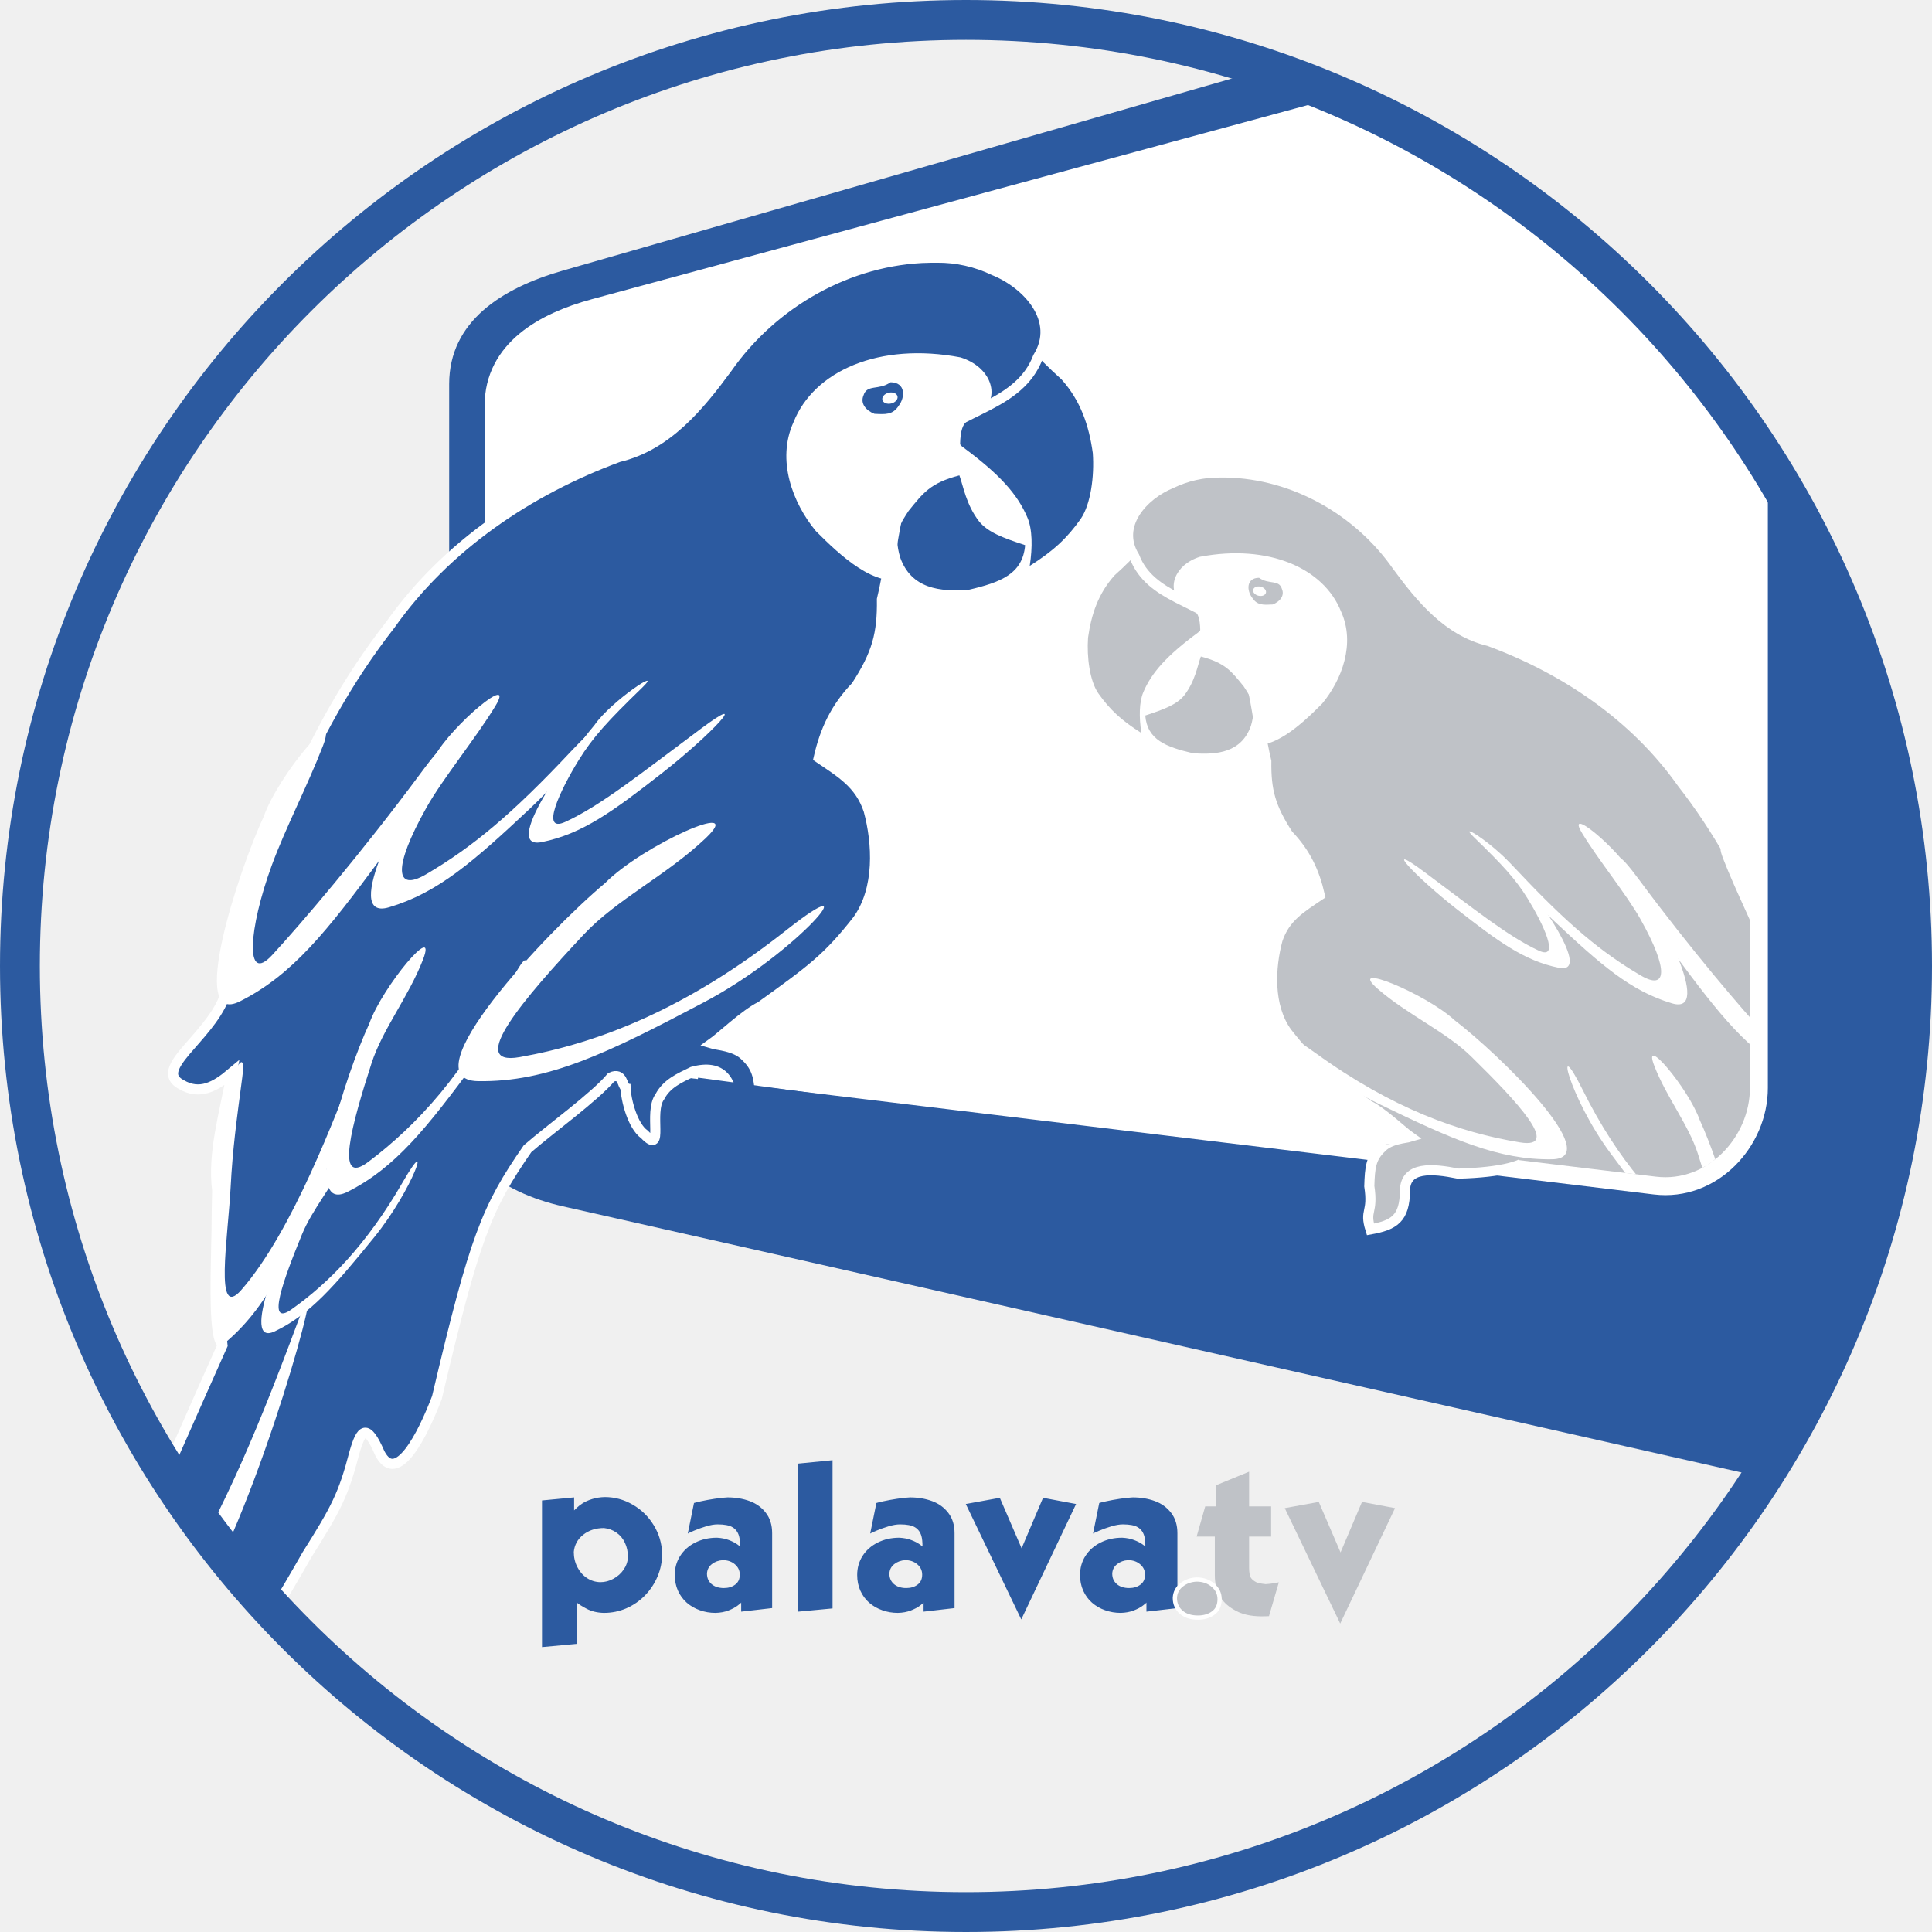
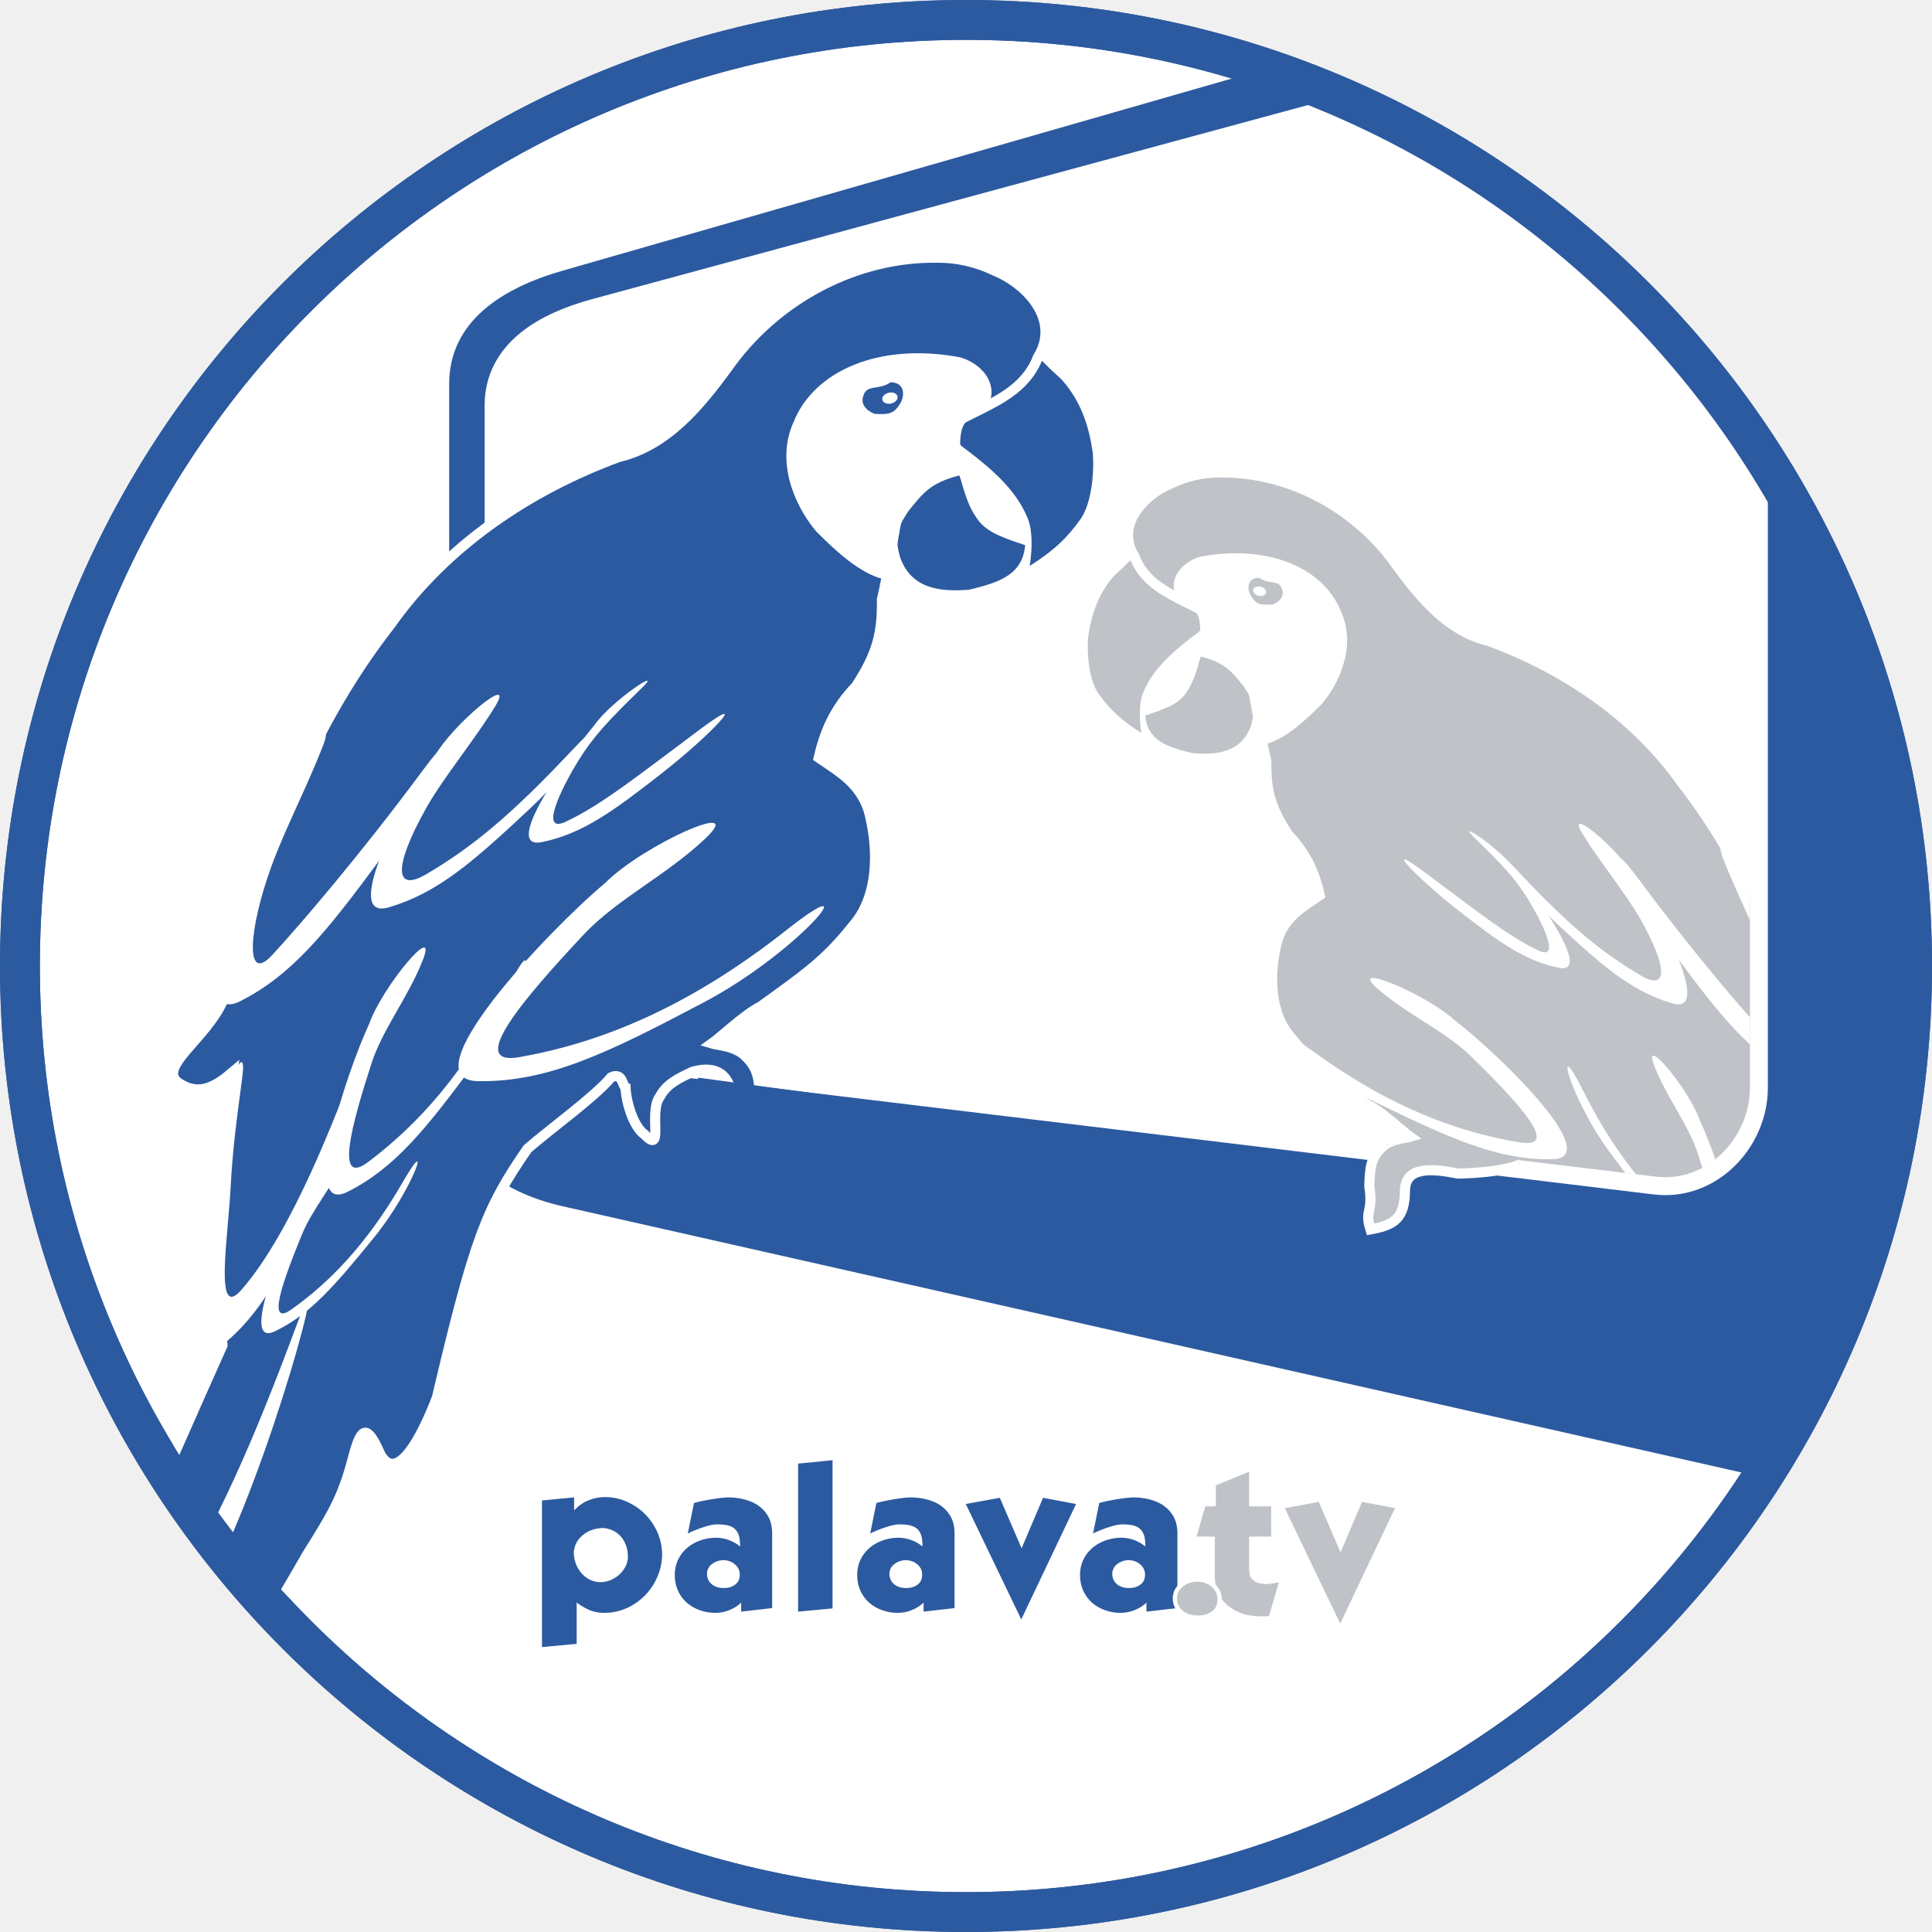
<svg xmlns="http://www.w3.org/2000/svg" id="svg2" version="1.1" xml:space="preserve" width="455.737" height="455.737" viewBox="0 0 455.737 455.738">
  <defs id="defs6">
    <clipPath clipPathUnits="userSpaceOnUse" id="clipPath22">
      <path d="m 120,781.89 353,0 0,-353 -353,0 0,353 z" id="path24" />
    </clipPath>
    <clipPath clipPathUnits="userSpaceOnUse" id="clipPath28">
      <path d="m 472.535,605.284 c 0,-97.179 -78.777,-175.957 -175.953,-175.957 -97.18,0 -175.957,78.778 -175.957,175.957 0,97.176 78.777,175.957 175.957,175.957 97.176,0 175.953,-78.781 175.953,-175.957 z" id="path30" />
    </clipPath>
    <clipPath clipPathUnits="userSpaceOnUse" id="clipPath38">
      <path d="m 111,403 372,0 0,403 -372,0 0,-403 z" id="path40" />
    </clipPath>
    <clipPath clipPathUnits="userSpaceOnUse" id="clipPath84">
      <path d="m 208,783 236,0 0,-219 -236,0 0,219 z" id="path86" />
    </clipPath>
    <clipPath clipPathUnits="userSpaceOnUse" id="clipPath90">
      <path d="m 226.305,727.402 199.918,54.207 c 9.445,2.563 17.734,-7.468 17.734,-16.75 l 0,-183.031 c 0,-9.281 -8.004,-17.926 -17.734,-16.75 l -199.918,24.133 c -9.731,1.176 -17.739,7.469 -17.739,16.75 l 0,104.691 c 0,9.278 8.293,14.188 17.739,16.75 z" id="path92" />
    </clipPath>
    <clipPath clipPathUnits="userSpaceOnUse" id="clipPath100">
      <path d="m 318,414 178,0 0,285 -178,0 0,-285 z" id="path102" />
    </clipPath>
    <clipPath clipPathUnits="userSpaceOnUse" id="clipPath140">
      <path d="m 356,573 45,0 0,-43 -45,0 0,43 z" id="path142" />
    </clipPath>
    <clipPath clipPathUnits="userSpaceOnUse" id="clipPath146">
      <path d="m 363.125,572.375 37.344,-3.543 -3.543,-38.164 -40.071,6.816 6.27,34.891 z" id="path148" />
    </clipPath>
    <clipPath clipPathUnits="userSpaceOnUse" id="clipPath156">
      <path d="m 370,554 34,0 0,22 -34,0 0,-22 z" id="path158" />
    </clipPath>
  </defs>
  <g id="layer2" style="display:none" transform="translate(2.568744,1.16875)">
    <g id="g12" transform="matrix(1.245488,0,0,-1.245488,-143.3868,979.8714)">
      <path d="m 478.035,605.284 c 0,-100.215 -81.238,-181.457 -181.453,-181.457 -100.215,0 -181.457,81.242 -181.457,181.457 0,100.215 81.242,181.453 181.457,181.453 100.215,0 181.453,-81.238 181.453,-181.453 z" style="fill:#2c5aa0;fill-opacity:1;fill-rule:nonzero;stroke:none" id="path14" />
      <path d="m 472.535,605.284 c 0,-97.179 -78.777,-175.957 -175.953,-175.957 -97.18,0 -175.957,78.778 -175.957,175.957 0,97.176 78.777,175.957 175.957,175.957 97.176,0 175.953,-78.781 175.953,-175.957 z" style="fill:#ffffff;fill-opacity:1;fill-rule:nonzero;stroke:none" id="path16" />
    </g>
+   </g>
+   <g style="display:inline" id="g4243" transform="translate(2.568744,1.16875)">
+     <circle r="223.169" cy="226.7" cx="225.3" id="circle4245" style="display:inline;opacity:1;fill:#ffffff;fill-opacity:1;stroke:#2c5aa0;stroke-width:9.4;stroke-miterlimit:4;stroke-dasharray:none;stroke-dashoffset:0;stroke-opacity:1" />
  </g>
  <g id="g10" transform="matrix(1.25,0,0,-1.25,-142.1563,983.7713)" style="display:inline">
    <g id="g18">
      <g id="g20" clip-path="url(#clipPath22)">
        <g id="g26" clip-path="url(#clipPath28)">
          <g id="g32" transform="translate(0,-0.110229)">
            <g id="g34">
              <g id="g36" clip-path="url(#clipPath38)">
                <g id="g42">
                  <path d="m 219.891,736.047 241.218,69.258 c 11.395,3.273 21.399,-9.543 21.399,-21.399 l 0,-257.488 c 0,-11.856 -9.836,-24.012 -21.399,-21.398 l -241.218,54.472 c -11.567,2.61 -21.403,9.543 -21.403,21.399 l 0,133.754 c 0,11.855 10.008,18.128 21.403,21.402 z" style="fill:#2c5aa0;fill-opacity:1;fill-rule:nonzero;stroke:none" id="path44" />
                  <g id="g46" transform="matrix(1,0,0,-1,0,842)">
                    <path d="M 226.305,114.598 426.223,60.391 c 9.445,-2.563 17.734,7.468 17.734,16.75 l 0,183.031 c 0,9.281 -8.004,17.926 -17.734,16.75 L 226.305,252.789 c -9.731,-1.176 -17.739,-7.469 -17.739,-16.75 l 0,-104.691 c 0,-9.278 8.293,-14.188 17.739,-16.75 z" style="fill:#ffffff;fill-opacity:1;fill-rule:nonzero;stroke:#ffffff;stroke-width:6.761;stroke-linecap:butt;stroke-linejoin:miter;stroke-miterlimit:4;stroke-dasharray:none;stroke-opacity:1" id="path48" />
                  </g>
                  <path d="m 308.734,721.051 c 0.149,-0.696 3.129,-3.571 5.297,-5.508 3.629,-4.047 5.199,-8.727 5.918,-13.934 0.305,-4.371 -0.383,-9.621 -2.273,-12.386 -2.582,-3.657 -5.156,-6.055 -9.629,-8.883 0.547,3.547 0.5,6.926 -0.438,9.113 -1.836,4.352 -5.195,8.145 -12.211,13.32 -2.375,1.817 -0.093,5.094 1.497,7.653 3.667,3.344 5.41,5.941 8.777,8.746 0.89,0.769 1.668,2.23 3.062,1.879 z" style="fill:#2c5aa0;fill-opacity:1;fill-rule:nonzero;stroke:none" id="path50" />
                  <path d="m 294.77,697.418 c 0.757,-2.066 1.257,-5.496 3.714,-8.68 1.696,-2.058 4.407,-3.074 8.696,-4.488 -0.45,-5.457 -4.668,-7.02 -10.606,-8.41 -5.488,-0.43 -10.871,0.187 -12.972,6.078 -1.403,4.703 0.171,6.578 1.586,8.805 2.722,3.336 4.027,5.246 9.582,6.695 z" style="fill:#2c5aa0;fill-opacity:1;fill-rule:nonzero;stroke:none" id="path52" />
                  <g id="g54" transform="matrix(1,0,0,-1,0,842)">
                    <path d="m 289.066,103.504 c -15.117,0.316 -29.457,8.469 -38.089,20.812 -5.282,7.192 -11.391,14.657 -20.516,16.813 -16.961,6.254 -32.574,16.773 -43.09,31.664 -7.933,10.152 -14.207,21.5 -19.133,33.391 -2.187,2.91 -4.453,6.597 -6.672,11.269 -5.136,12.262 -2.664,13.957 -5.593,25.824 -3.09,7.672 -13.438,13.356 -8.067,16.246 3.532,2.082 6.485,0.407 9.578,-2.207 -1.441,7.879 -3.668,15.223 -2.773,22.204 -0.246,10.289 -0.199,18.515 1,29.222 -6.543,14.582 -7.746,17.61 -14.926,33.535 -4.73,10.926 -6.461,15.164 -10.738,23.395 -5.625,10.832 -6.352,13.105 -12.422,27.617 -3.406,8.512 -5.543,13.941 -5.52,18.352 0.317,4.23 1.145,6.504 3.336,11.25 3.719,-14.961 0.325,5.281 3.598,12.332 2.934,-18.192 7.086,-29.414 6.684,-23.457 -0.051,4.16 0.082,17.23 0.804,14.562 1.235,-3.211 3.496,-7.125 4.321,-10.609 1.183,-4.578 1.808,-7.781 3.332,-11.52 1.988,-5.719 2.23,2.735 0.488,10.309 2.035,-3.301 3.023,-4.094 5.652,-7.594 4.539,-5.726 11.242,-22.91 16.528,-33.738 5.472,-9.141 10.433,-17.172 14.82,-24.922 5.437,-8.625 6.859,-11.258 8.953,-19.32 1.27,-4.391 2.317,-5.496 4.785,0.203 3.196,6.179 8.071,-3.434 10.774,-10.539 7.117,-30.227 9.363,-35.778 17.09,-46.942 4.234,-3.695 12.714,-9.804 15.792,-13.492 2.196,-1 2.098,1.668 2.711,1.914 0.063,2.406 1.344,7.309 3.567,8.871 3.785,3.981 0.719,-4.179 2.902,-7.113 1.305,-2.496 3.699,-3.524 6.18,-4.723 5.59,-1.515 7.562,1.617 7.683,6.938 0.032,6.383 -0.414,7.461 4.809,8.414 1.395,-4.453 -0.68,-3.5 0.25,-9.645 -0.125,-4.16 -0.324,-6.324 -2.769,-8.621 -1.852,-1.949 -5.383,-2.097 -6.344,-2.394 1.672,-1.18 6.246,-5.543 9.226,-7.008 9.567,-6.883 12.637,-9.094 18.243,-16.254 4.308,-5.91 3.777,-14.641 2.125,-20.746 -1.684,-5.047 -5.231,-7.094 -9.422,-9.934 1.179,-5.148 3.132,-9.418 7.054,-13.496 3.961,-6.097 4.965,-9.867 4.879,-16.387 2.391,-9.855 2.297,-20.796 8.356,-29.355 6.179,-6.57 17.527,-7.059 21.082,-16.34 4.324,-6.984 -1.957,-13.812 -8.274,-16.371 -3.347,-1.609 -7.066,-2.457 -10.785,-2.414 -0.488,-0.004 -0.98,-0.008 -1.469,0 l 0,0.004 z" style="fill:#2c5aa0;fill-opacity:1;fill-rule:nonzero;stroke:#ffffff;stroke-width:1.908;stroke-linecap:butt;stroke-linejoin:miter;stroke-miterlimit:4;stroke-dasharray:none;stroke-opacity:1" id="path56" />
                  </g>
                  <path d="m 263.477,707.469 c -3.266,-7.16 -0.165,-15.281 4.207,-20.555 4.668,-4.68 11.187,-10.816 16.949,-8.992 -1.367,1.988 -2.102,4.437 -2.356,7.336 0.114,2.582 1.231,5.969 5.481,10.238 3.445,2.445 7.383,4.395 7.148,7.832 0.121,5.297 1.93,4.227 4.293,6.188 3.258,2.996 1.543,8.343 -4.207,10.164 -15.398,2.929 -27.683,-2.582 -31.515,-12.211 z" style="fill:#ffffff;fill-opacity:1;fill-rule:nonzero;stroke:none" id="path58" />
                  <path d="m 276.672,712.492 c -0.629,-1.488 0.422,-2.804 2.062,-3.457 2.02,-0.097 3.454,-0.246 4.575,1.508 1.246,1.582 1.359,4.422 -1.524,4.449 -2.242,-1.594 -4.453,-0.316 -5.113,-2.5 z" style="fill:#2c5aa0;fill-opacity:1;fill-rule:nonzero;stroke:none" id="path60" />
                  <path d="m 283.094,712.32 c 0.121,-0.558 -0.418,-1.16 -1.207,-1.34 -0.789,-0.175 -1.528,0.137 -1.649,0.696 -0.121,0.562 0.418,1.164 1.207,1.34 0.789,0.179 1.528,-0.133 1.649,-0.696 z" style="fill:#ffffff;fill-opacity:1;fill-rule:nonzero;stroke:none" id="path62" />
                  <path d="m 163.523,633.113 c -4.918,-10.621 -14.492,-40.004 -4.476,-34.929 9.91,5.015 16.332,13.152 26.449,26.82 10.117,13.668 17.551,29.625 7.938,16.644 -11.629,-15.707 -23.102,-29.074 -28.344,-34.75 -5.238,-5.671 -4.457,4.993 -0.067,16.957 2.559,6.981 6.668,14.84 9.641,22.508 3.215,8.282 -8.414,-5.558 -11.141,-13.25 z" style="fill:#ffffff;fill-opacity:1;fill-rule:nonzero;stroke:none" id="path64" />
                  <path d="m 195.762,644.441 c -5.703,-8.16 -17.985,-31.32 -8.625,-28.531 9.261,2.754 15.925,8.625 26.543,18.578 10.617,9.953 18.187,21.907 7.726,10.77 -10.965,-11.676 -18.496,-17.996 -27.324,-23.149 -5.73,-3.347 -6.324,1.141 0.113,12.606 3.086,5.5 9.399,13.207 13.016,19.183 3.906,6.454 -8.043,-3.425 -11.449,-9.457 z" style="fill:#ffffff;fill-opacity:1;fill-rule:nonzero;stroke:none" id="path66" />
                  <path d="m 225.91,650.297 c -5.176,-6.149 -17.664,-23.649 -9.937,-22.082 7.644,1.547 13.425,5.785 22.683,13.019 9.254,7.235 17.153,15.692 7.266,8.325 -11.231,-8.371 -18.848,-14.481 -25.516,-17.532 -4.871,-2.23 -0.922,6.071 2.512,11.633 2.676,4.332 5.547,7.461 11.937,13.645 4.375,4.238 -5.773,-2.407 -8.945,-7.008 z" style="fill:#ffffff;fill-opacity:1;fill-rule:nonzero;stroke:none" id="path68" />
                  <path d="m 154.102,571.102 c 0.027,-13.207 -2.243,-40.907 1.574,-37.813 8.625,6.996 12.75,16.649 19.344,32.32 6.593,15.676 10.824,32.911 5.257,19.215 -2.914,-7.176 -11.191,-29.945 -21.039,-41.156 -5.097,-5.805 -2.5,9.785 -1.996,19.324 0.391,7.426 1.125,12.653 2.199,20.805 1.161,8.808 -4.515,-4.578 -5.339,-12.695 z" style="fill:#ffffff;fill-opacity:1;fill-rule:nonzero;stroke:none" id="path70" />
                  <path d="m 183.414,593.965 c -4.473,-9.649 -13.168,-36.344 -4.07,-31.735 9.004,4.555 14.84,11.95 24.031,24.368 9.191,12.418 12.82,27.476 6.148,14.058 -7.925,-15.937 -17.085,-25.871 -26.328,-32.812 -6.394,-4.801 -3.031,7.265 0.641,18.629 2.074,6.425 6.996,12.562 9.699,19.531 2.918,7.523 -7.648,-5.051 -10.121,-12.039 z" style="fill:#ffffff;fill-opacity:1;fill-rule:nonzero;stroke:none" id="path72" />
                  <path d="m 119.082,435.84 c 9.004,4.558 26.676,38.39 33.883,52.055 12.18,23.082 23.75,68.023 16.941,49.714 -9.168,-24.656 -14.765,-36.57 -24.687,-53.925 -4.317,-9.282 -18.223,-33.223 -26.137,-47.844 z" style="fill:#ffffff;fill-opacity:1;fill-rule:nonzero;stroke:none" id="path74" />
                  <path d="m 227.895,620.469 c -11.024,-9.223 -37.278,-37.16 -23.957,-37.367 13.179,-0.207 24.414,5.265 42.578,14.855 18.168,9.59 31.5,26.191 15.64,13.672 -18.832,-14.871 -35.457,-21.344 -50.359,-23.988 -10.309,-1.829 0.902,11.175 12.039,23.086 6.301,6.742 15.719,11.23 23.07,18.234 7.942,7.566 -11.91,-1.313 -19.011,-8.492 z" style="fill:#ffffff;fill-opacity:1;fill-rule:nonzero;stroke:none" id="path76" />
                  <path d="m 171.012,559.84 c -3.899,-7.176 -12.137,-27.145 -5.426,-23.949 6.641,3.164 11.305,8.582 18.719,17.703 7.414,9.117 11.172,20.422 5.429,10.461 -6.82,-11.832 -14.007,-19.067 -21.011,-24.032 -4.84,-3.429 -1.512,5.614 1.972,14.114 1.969,4.812 5.899,9.304 8.348,14.504 2.648,5.613 -5.734,-3.582 -8.031,-8.801 z" style="fill:#ffffff;fill-opacity:1;fill-rule:nonzero;stroke:none" id="path78" />
                </g>
                <g id="g80">
                  <g id="g82" clip-path="url(#clipPath84)">
                    <g id="g88" clip-path="url(#clipPath90)">
                      <g id="g94">
                        <g id="g96">
                          <g id="g98" clip-path="url(#clipPath100)">
                            <g id="g104">
                              <path d="m 328.535,683.215 c -0.125,-0.59 -2.644,-3.02 -4.476,-4.656 -3.071,-3.422 -4.399,-7.379 -5.008,-11.782 -0.254,-3.695 0.328,-8.132 1.926,-10.472 2.179,-3.09 4.359,-5.117 8.14,-7.508 -0.465,2.996 -0.422,5.855 0.367,7.707 1.551,3.676 4.395,6.883 10.325,11.258 2.007,1.535 0.078,4.304 -1.266,6.468 -3.098,2.829 -4.574,5.024 -7.422,7.395 -0.75,0.648 -1.41,1.887 -2.586,1.59 z" style="fill:#bfc2c7;fill-opacity:1;fill-rule:nonzero;stroke:none" id="path106" />
                              <path d="m 340.34,663.234 c -0.641,-1.75 -1.063,-4.644 -3.141,-7.336 -1.429,-1.742 -3.722,-2.601 -7.351,-3.796 0.382,-4.61 3.945,-5.934 8.964,-7.11 4.641,-0.363 9.192,0.16 10.969,5.141 1.184,3.972 -0.144,5.562 -1.34,7.441 -2.3,2.821 -3.406,4.434 -8.101,5.66 z" style="fill:#bfc2c7;fill-opacity:1;fill-rule:nonzero;stroke:none" id="path108" />
                              <g id="g110" transform="matrix(-1,0,0,-1,0,842)">
                                <path d="m -345.16,144.039 c -12.781,0.266 -24.902,7.16 -32.199,17.594 -4.465,6.082 -9.633,12.39 -17.348,14.215 -14.336,5.285 -27.535,14.179 -36.426,26.765 -6.707,8.582 -12.008,18.176 -16.172,28.227 -1.851,2.461 -3.765,5.578 -5.64,9.527 -4.344,10.367 -2.254,11.801 -4.727,21.832 -2.617,6.485 -11.363,11.289 -6.82,13.735 2.984,1.761 5.48,0.343 8.094,-1.868 -1.215,6.641 -3.098,12.344 -2.344,18.77 1.59,8.562 2.59,17.031 0.847,24.707 -5.535,12.328 -6.55,14.887 -12.621,28.348 -3.996,9.238 -5.461,12.82 -9.074,19.777 -4.758,9.156 -5.371,11.078 -10.504,23.348 -2.879,7.195 -4.683,11.785 -4.664,15.511 0.266,3.578 0.965,5.5 2.817,9.512 3.144,-12.648 0.277,4.465 3.043,10.426 2.48,-15.379 5.992,-24.863 5.652,-19.832 -0.043,3.519 0.066,14.566 0.68,12.312 1.043,-2.715 2.953,-6.023 3.652,-8.968 1,-3.872 1.527,-6.579 2.816,-9.739 1.68,-4.832 1.883,2.313 0.414,8.715 1.719,-2.789 2.555,-3.461 4.778,-6.422 3.836,-4.84 9.504,-19.367 13.968,-28.519 4.629,-7.727 8.821,-14.516 12.532,-21.067 4.597,-7.293 5.797,-9.519 7.566,-16.332 1.074,-3.715 1.957,-4.648 4.047,0.168 2.703,5.227 6.824,-2.902 9.105,-8.906 6.434,-3.512 9.422,-5.379 13.79,-11.172 7.812,-10.058 8.566,-15.668 10.222,-29.195 0.852,-4.492 1.188,-7.606 3.789,-10.723 1.856,-0.844 1.774,1.41 2.293,1.617 0.051,2.036 1.137,6.18 3.016,7.496 3.199,3.368 0.605,-3.531 2.449,-6.011 1.102,-2.11 3.129,-2.977 5.227,-3.992 4.726,-1.278 6.39,1.367 6.496,5.867 0.027,5.394 -0.352,6.308 4.062,7.113 1.18,-3.766 -0.57,-2.961 0.215,-8.156 -0.109,-3.516 -0.277,-5.344 -2.344,-7.285 -1.566,-1.649 -4.55,-1.774 -5.363,-2.024 1.414,-1 5.281,-4.687 7.801,-5.926 8.086,-5.82 10.683,-7.687 15.422,-13.742 3.644,-4.996 3.195,-12.375 1.797,-17.539 -1.422,-4.262 -4.422,-5.996 -7.965,-8.394 0.996,-4.356 2.648,-7.961 5.965,-11.411 3.347,-5.156 4.195,-8.339 4.125,-13.855 2.019,-8.328 1.937,-17.578 7.062,-24.813 5.223,-5.554 14.817,-5.968 17.82,-13.816 3.657,-5.902 -1.652,-11.676 -6.992,-13.836 -2.832,-1.363 -5.976,-2.078 -9.121,-2.039 -0.414,-0.008 -0.828,-0.012 -1.238,0 z" style="fill:#bfc2c7;fill-opacity:1;fill-rule:nonzero;stroke:#ffffff;stroke-width:1.908;stroke-linecap:butt;stroke-linejoin:miter;stroke-miterlimit:4;stroke-dasharray:none;stroke-opacity:1" id="path112" />
                              </g>
                              <path d="m 366.793,671.73 c 2.762,-6.054 0.141,-12.918 -3.555,-17.375 -3.945,-3.957 -9.461,-9.144 -14.328,-7.601 1.156,1.68 1.774,3.75 1.988,6.199 -0.093,2.184 -1.039,5.047 -4.632,8.656 -2.911,2.067 -6.243,3.715 -6.039,6.621 -0.102,4.477 -1.633,3.575 -3.629,5.231 -2.758,2.531 -1.309,7.055 3.554,8.594 13.016,2.476 23.403,-2.184 26.641,-10.325 z" style="fill:#ffffff;fill-opacity:1;fill-rule:nonzero;stroke:none" id="path114" />
                              <path d="m 355.641,675.98 c 0.531,-1.261 -0.36,-2.371 -1.743,-2.925 -1.71,-0.082 -2.921,-0.207 -3.871,1.277 -1.05,1.336 -1.148,3.734 1.289,3.762 1.899,-1.348 3.766,-0.27 4.325,-2.114 z" style="fill:#bfc2c7;fill-opacity:1;fill-rule:nonzero;stroke:none" id="path116" />
                              <path d="m 350.211,675.832 c -0.106,-0.473 0.351,-0.98 1.019,-1.129 0.668,-0.152 1.29,0.109 1.395,0.586 0.102,0.477 -0.355,0.981 -1.02,1.133 -0.667,0.148 -1.293,-0.113 -1.394,-0.59 z" style="fill:#ffffff;fill-opacity:1;fill-rule:nonzero;stroke:none" id="path118" />
                              <path d="m 448.297,613.941 c 4.156,-8.976 12.25,-33.816 3.781,-29.527 -8.375,4.238 -13.805,11.121 -22.355,22.676 -8.551,11.555 -14.836,25.043 -6.715,14.066 9.832,-13.277 19.531,-24.578 23.961,-29.375 4.433,-4.797 3.769,4.223 0.062,14.336 -2.168,5.903 -5.64,12.543 -8.152,19.028 -2.715,7 7.113,-4.7 9.418,-11.204 z" style="fill:#ffffff;fill-opacity:1;fill-rule:nonzero;stroke:none" id="path120" />
                              <path d="m 421.965,621.906 c 4.82,-6.898 15.203,-26.476 7.289,-24.121 -7.828,2.332 -13.461,7.293 -22.438,15.707 -8.972,8.414 -15.371,18.52 -6.531,9.106 9.27,-9.871 15.637,-15.215 23.102,-19.571 4.843,-2.828 5.343,0.965 -0.098,10.657 -2.609,4.648 -7.945,11.164 -11.004,16.214 -3.301,5.457 6.801,-2.894 9.68,-7.992 z" style="fill:#ffffff;fill-opacity:1;fill-rule:nonzero;stroke:none" id="path122" />
                              <path d="m 399.477,623.168 c 4.375,-5.199 14.929,-19.988 8.398,-18.668 -6.461,1.309 -11.352,4.891 -19.176,11.008 -7.824,6.117 -14.5,13.265 -6.14,7.035 9.492,-7.074 15.929,-12.238 21.566,-14.82 4.117,-1.883 0.781,5.132 -2.121,9.836 -2.262,3.66 -4.692,6.308 -10.094,11.535 -3.699,3.582 4.883,-2.035 7.567,-5.926 z" style="fill:#ffffff;fill-opacity:1;fill-rule:nonzero;stroke:none" id="path124" />
                              <path d="m 459.258,556.449 c -0.024,-11.164 1.894,-34.578 -1.332,-31.965 -7.289,5.914 -10.778,14.075 -16.352,27.325 -5.574,13.25 -9.148,27.82 -4.445,16.242 2.465,-6.067 9.461,-25.317 17.785,-34.793 4.313,-4.906 2.113,8.273 1.688,16.34 -0.329,6.277 -0.95,10.691 -1.86,17.586 -0.98,7.445 3.817,-3.872 4.516,-10.735 z" style="fill:#ffffff;fill-opacity:1;fill-rule:nonzero;stroke:none" id="path126" />
                              <path d="m 434.477,575.781 c 3.781,-8.16 11.132,-30.726 3.441,-26.832 -7.613,3.856 -12.543,10.106 -20.316,20.602 -7.77,10.5 -10.836,23.226 -5.196,11.883 6.696,-13.473 14.446,-21.872 22.258,-27.739 5.402,-4.058 2.559,6.145 -0.543,15.746 -1.754,5.438 -5.918,10.625 -8.199,16.516 -2.469,6.359 6.465,-4.269 8.555,-10.176 z" style="fill:#ffffff;fill-opacity:1;fill-rule:nonzero;stroke:none" id="path128" />
                              <path d="m 488.859,442.105 c -7.609,3.852 -22.547,32.454 -28.64,44.004 -10.297,19.512 -20.078,57.508 -14.324,42.028 7.75,-20.844 12.484,-30.918 20.871,-45.586 3.648,-7.848 15.406,-28.09 22.093,-40.446 z" style="fill:#ffffff;fill-opacity:1;fill-rule:nonzero;stroke:none" id="path130" />
                            </g>
                          </g>
                        </g>
                      </g>
                    </g>
                  </g>
                </g>
                <g id="g132">
                  <path d="m 272.59,580.086 -27.121,3.676 -2.957,-13.813 12.144,-10.597 c 0,0 24.094,6.55 24.094,7.324 0,0.769 -6.16,13.41 -6.16,13.41 z" style="fill:#2c5aa0;fill-opacity:1;fill-rule:nonzero;stroke:none" id="path134" />
                </g>
                <g id="g136">
                  <g id="g138" clip-path="url(#clipPath140)">
                    <g id="g144" clip-path="url(#clipPath146)">
                      <g id="g150">
                        <g id="g152">
                          <g id="g154" clip-path="url(#clipPath156)">
                            <g id="g160">
                              <g id="g162" transform="matrix(-1,0,0,-1,0,842)">
                                <path d="m -389.797,267.922 c -18.058,3.176 -15.578,7.984 0.899,8.426 4.996,-1.008 9.933,-1.356 10.039,3.14 0.023,5.395 2.101,6.582 6.515,7.387 1.18,-3.766 -0.57,-2.961 0.215,-8.156 -0.109,-3.516 -0.277,-5.344 -2.344,-7.285 -1.566,-1.649 -4.55,-1.774 -5.363,-2.024 -5.367,-0.715 -5.625,-2.058 -9.961,-1.488 z" style="fill:#bfc2c7;fill-opacity:1;fill-rule:nonzero;stroke:#ffffff;stroke-width:1.908;stroke-linecap:butt;stroke-linejoin:miter;stroke-miterlimit:4;stroke-dasharray:none;stroke-opacity:1" id="path164" />
                              </g>
                            </g>
                          </g>
                        </g>
                      </g>
                    </g>
                  </g>
                </g>
                <g id="g166">
                  <path d="m 388.258,594.574 c 8.441,-6.469 28.543,-26.07 18.344,-26.215 -10.09,-0.144 -18.692,3.692 -32.598,10.422 -13.91,6.727 -24.117,18.379 -11.977,9.594 14.422,-10.434 27.149,-14.977 38.559,-16.832 7.891,-1.281 -0.691,7.84 -9.219,16.199 -4.824,4.731 -12.035,7.879 -17.664,12.793 -6.078,5.309 9.117,-0.922 14.555,-5.961 z" style="fill:#ffffff;fill-opacity:1;fill-rule:nonzero;stroke:none" id="path168" />
                </g>
              </g>
            </g>
          </g>
        </g>
      </g>
    </g>
  </g>
  <g id="layer1" style="display:inline" transform="translate(2.568744,1.16875)">
    <g transform="matrix(1.25,0,0,-1.25,-144.725,982.6025)" id="g170">
      <path d="m 232.223,493.163 c 0,1.008 -0.188,1.91 -0.563,2.703 -0.375,0.801 -0.906,1.442 -1.594,1.922 -0.687,0.488 -1.476,0.781 -2.359,0.875 -1.562,0 -2.875,-0.429 -3.937,-1.281 -1.055,-0.844 -1.641,-1.922 -1.766,-3.234 0,-1.032 0.223,-1.985 0.672,-2.86 0.445,-0.867 1.051,-1.554 1.812,-2.062 0.758,-0.5 1.598,-0.762 2.516,-0.782 0.863,0 1.687,0.211 2.469,0.641 0.789,0.426 1.437,1 1.937,1.719 0.5,0.726 0.77,1.515 0.813,2.359 z m -4.375,11.344 c 1.875,0 3.632,-0.481 5.281,-1.438 1.644,-0.949 2.969,-2.246 3.969,-3.89 1.007,-1.649 1.535,-3.449 1.578,-5.406 0,-1.469 -0.289,-2.883 -0.86,-4.235 -0.562,-1.344 -1.355,-2.543 -2.375,-3.594 -1.023,-1.043 -2.199,-1.855 -3.531,-2.437 -1.324,-0.57 -2.726,-0.859 -4.203,-0.859 l -0.062,0 c -1.219,0.031 -2.282,0.289 -3.188,0.765 -0.906,0.477 -1.543,0.879 -1.906,1.203 l 0,-7.812 -6.547,-0.61 0,27.672 6.062,0.578 0,-2.453 c 0.051,0.039 0.223,0.207 0.516,0.5 0.301,0.289 0.68,0.582 1.141,0.875 0.468,0.289 1.05,0.547 1.75,0.766 0.707,0.227 1.5,0.352 2.375,0.375 z m 31.59,-6.828 0,-14.125 -5.844,-0.672 0,1.734 c 0,-0.062 -0.227,-0.261 -0.672,-0.593 -0.438,-0.336 -1.016,-0.641 -1.734,-0.922 -0.719,-0.282 -1.54,-0.43 -2.454,-0.453 -1.031,0 -2.011,0.168 -2.937,0.5 -0.93,0.324 -1.75,0.796 -2.469,1.421 -0.711,0.625 -1.266,1.383 -1.672,2.282 -0.398,0.894 -0.594,1.879 -0.594,2.953 0,1.32 0.336,2.519 1.016,3.594 0.688,1.07 1.633,1.91 2.844,2.515 1.219,0.613 2.582,0.922 4.094,0.922 0.843,-0.043 1.586,-0.187 2.234,-0.437 0.645,-0.243 1.172,-0.508 1.578,-0.797 0.406,-0.293 0.594,-0.438 0.563,-0.438 0,0.844 -0.071,1.504 -0.203,1.985 -0.219,0.75 -0.626,1.3 -1.219,1.656 -0.586,0.363 -1.528,0.547 -2.828,0.547 -0.625,0 -1.356,-0.125 -2.188,-0.375 -0.824,-0.25 -1.59,-0.528 -2.297,-0.828 -0.711,-0.305 -1.09,-0.481 -1.14,-0.532 l 1.172,5.766 c 0.082,0.039 0.519,0.148 1.312,0.328 0.801,0.176 1.656,0.332 2.562,0.469 0.907,0.144 1.723,0.234 2.454,0.265 1.519,0 2.914,-0.234 4.187,-0.703 1.27,-0.468 2.289,-1.215 3.063,-2.234 0.781,-1.012 1.172,-2.289 1.172,-3.828 z m -6.11,-7.813 c 0,0.782 -0.308,1.43 -0.922,1.953 -0.617,0.52 -1.371,0.782 -2.265,0.782 -0.805,-0.043 -1.496,-0.293 -2.079,-0.75 -0.585,-0.461 -0.89,-1.059 -0.921,-1.797 0,-0.813 0.285,-1.469 0.859,-1.969 0.582,-0.5 1.359,-0.75 2.328,-0.75 0.844,0 1.551,0.211 2.125,0.641 0.582,0.425 0.875,1.054 0.875,1.89 z m 11.008,-6.984 0,27.937 6.5,0.641 0,-27.969 -6.5,-0.609 z m 29.523,14.797 0,-14.125 -5.843,-0.672 0,1.734 c 0,-0.062 -0.227,-0.261 -0.672,-0.593 -0.438,-0.336 -1.016,-0.641 -1.735,-0.922 -0.718,-0.282 -1.539,-0.43 -2.453,-0.453 -1.031,0 -2.011,0.168 -2.937,0.5 -0.93,0.324 -1.75,0.796 -2.469,1.421 -0.711,0.625 -1.266,1.383 -1.672,2.282 -0.398,0.894 -0.594,1.879 -0.594,2.953 0,1.32 0.336,2.519 1.016,3.594 0.688,1.07 1.633,1.91 2.844,2.515 1.218,0.613 2.582,0.922 4.094,0.922 0.843,-0.043 1.585,-0.187 2.234,-0.437 0.644,-0.243 1.172,-0.508 1.578,-0.797 0.406,-0.293 0.594,-0.438 0.562,-0.438 0,0.844 -0.07,1.504 -0.203,1.985 -0.218,0.75 -0.625,1.3 -1.218,1.656 -0.586,0.363 -1.528,0.547 -2.829,0.547 -0.624,0 -1.355,-0.125 -2.187,-0.375 -0.824,-0.25 -1.59,-0.528 -2.297,-0.828 -0.711,-0.305 -1.09,-0.481 -1.14,-0.532 l 1.171,5.766 c 0.082,0.039 0.52,0.148 1.313,0.328 0.801,0.176 1.656,0.332 2.562,0.469 0.907,0.144 1.723,0.234 2.454,0.265 1.519,0 2.914,-0.234 4.187,-0.703 1.27,-0.468 2.289,-1.215 3.063,-2.234 0.781,-1.012 1.171,-2.289 1.171,-3.828 z m -6.109,-7.813 c 0,0.782 -0.309,1.43 -0.922,1.953 -0.617,0.52 -1.371,0.782 -2.266,0.782 -0.804,-0.043 -1.496,-0.293 -2.078,-0.75 -0.586,-0.461 -0.89,-1.059 -0.922,-1.797 0,-0.813 0.286,-1.469 0.86,-1.969 0.582,-0.5 1.359,-0.75 2.328,-0.75 0.844,0 1.551,0.211 2.125,0.641 0.582,0.425 0.875,1.054 0.875,1.89 z m 18.699,-8.453 -10.469,21.781 6.422,1.172 4.11,-9.531 4.047,9.531 6.234,-1.172 -10.344,-21.781 z m 29.465,16.266 0,-14.125 -5.844,-0.672 0,1.734 c 0,-0.062 -0.226,-0.261 -0.672,-0.593 -0.437,-0.336 -1.015,-0.641 -1.734,-0.922 -0.719,-0.282 -1.539,-0.43 -2.453,-0.453 -1.031,0 -2.012,0.168 -2.938,0.5 -0.929,0.324 -1.75,0.796 -2.468,1.421 -0.711,0.625 -1.266,1.383 -1.672,2.282 -0.399,0.894 -0.594,1.879 -0.594,2.953 0,1.32 0.336,2.519 1.016,3.594 0.687,1.07 1.633,1.91 2.843,2.515 1.219,0.613 2.582,0.922 4.094,0.922 0.844,-0.043 1.586,-0.187 2.235,-0.437 0.644,-0.243 1.171,-0.508 1.578,-0.797 0.406,-0.293 0.593,-0.438 0.562,-0.438 0,0.844 -0.07,1.504 -0.203,1.985 -0.219,0.75 -0.625,1.3 -1.219,1.656 -0.586,0.363 -1.527,0.547 -2.828,0.547 -0.625,0 -1.355,-0.125 -2.187,-0.375 -0.825,-0.25 -1.59,-0.528 -2.297,-0.828 -0.711,-0.305 -1.09,-0.481 -1.141,-0.532 l 1.172,5.766 c 0.082,0.039 0.52,0.148 1.313,0.328 0.8,0.176 1.656,0.332 2.562,0.469 0.906,0.144 1.723,0.234 2.453,0.265 1.52,0 2.914,-0.234 4.188,-0.703 1.269,-0.468 2.289,-1.215 3.062,-2.234 0.781,-1.012 1.172,-2.289 1.172,-3.828 z m -6.109,-7.813 c 0,0.782 -0.309,1.43 -0.922,1.953 -0.617,0.52 -1.371,0.782 -2.266,0.782 -0.805,-0.043 -1.496,-0.293 -2.078,-0.75 -0.586,-0.461 -0.891,-1.059 -0.922,-1.797 0,-0.813 0.285,-1.469 0.86,-1.969 0.582,-0.5 1.359,-0.75 2.328,-0.75 0.843,0 1.55,0.211 2.125,0.641 0.582,0.425 0.875,1.054 0.875,1.89 z" style="fill:#2c5aa0;fill-opacity:1;fill-rule:nonzero;stroke:none" id="path172" />
      <path d="m 349.445,497.042 0,-5.781 c 0,-0.918 0.098,-1.559 0.297,-1.922 0.207,-0.355 0.57,-0.664 1.094,-0.922 0.344,-0.148 0.922,-0.262 1.734,-0.344 0.52,0.032 1.008,0.082 1.469,0.157 0.469,0.082 0.805,0.144 1.016,0.187 l -1.86,-6.391 c -0.093,0 -0.265,-0.003 -0.515,-0.015 -0.242,-0.008 -0.532,-0.016 -0.875,-0.016 -2.137,0 -3.883,0.422 -5.235,1.266 -2.398,1.363 -3.593,3.523 -3.593,6.484 l 0,7.297 -3.438,0 1.625,5.703 2,0 0,3.969 6.281,2.578 0,-6.547 4.157,0 0,-5.703 -4.157,0 z m 17.196,-16.406 -10.469,21.781 6.422,1.172 4.109,-9.531 4.047,9.531 6.234,-1.172 -10.343,-21.781 z" style="fill:#bfc2c7;fill-opacity:1;fill-rule:nonzero;stroke:none" id="path174" />
      <g id="g176" transform="matrix(1,0,0,-1,0,841.8898)">
        <path d="m 343.879,356.656 c 0,-1.054 -0.418,-1.937 -1.258,-2.648 -0.836,-0.707 -1.871,-1.063 -3.101,-1.063 -1.094,0.047 -2.036,0.387 -2.829,1.02 -0.793,0.625 -1.211,1.445 -1.257,2.457 0,1.101 0.394,1.996 1.179,2.68 0.793,0.687 1.852,1.031 3.18,1.031 1.148,0 2.113,-0.289 2.898,-0.871 0.793,-0.59 1.188,-1.457 1.188,-2.606" style="fill:#bfc2c7;fill-opacity:1;fill-rule:nonzero;stroke:#ffffff;stroke-width:0.8;stroke-linecap:butt;stroke-linejoin:miter;stroke-miterlimit:4;stroke-dasharray:none;stroke-opacity:1" id="path178" />
      </g>
    </g>
  </g>
-   <g style="display:inline" id="g4243" transform="translate(2.568744,1.16875)">
-     <circle r="223.169" cy="226.7" cx="225.3" id="circle4245" style="display:inline;opacity:1;fill:none;fill-opacity:1;stroke:#2c5aa0;stroke-width:9.4;stroke-miterlimit:4;stroke-dasharray:none;stroke-dashoffset:0;stroke-opacity:1" />
+   <g transform="translate(2.568744,1.16875)" id="g4230" style="display:inline">
+     <circle style="display:inline;opacity:1;fill:none;fill-opacity:1;stroke:#2c5aa0;stroke-width:9.4;stroke-miterlimit:4;stroke-dasharray:none;stroke-dashoffset:0;stroke-opacity:1" id="circle4232" cx="225.3" cy="226.7" r="223.169" />
  </g>
</svg>
